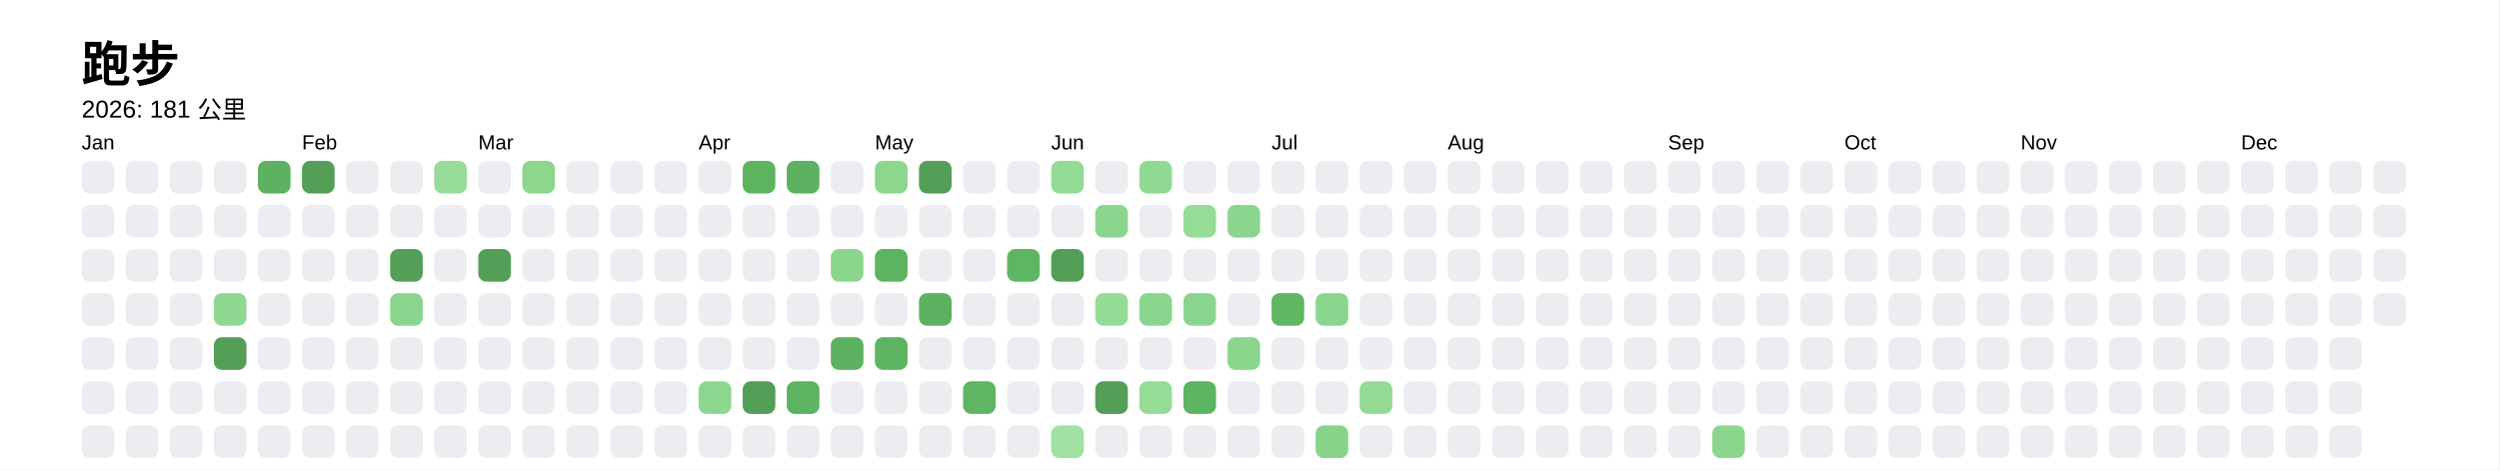
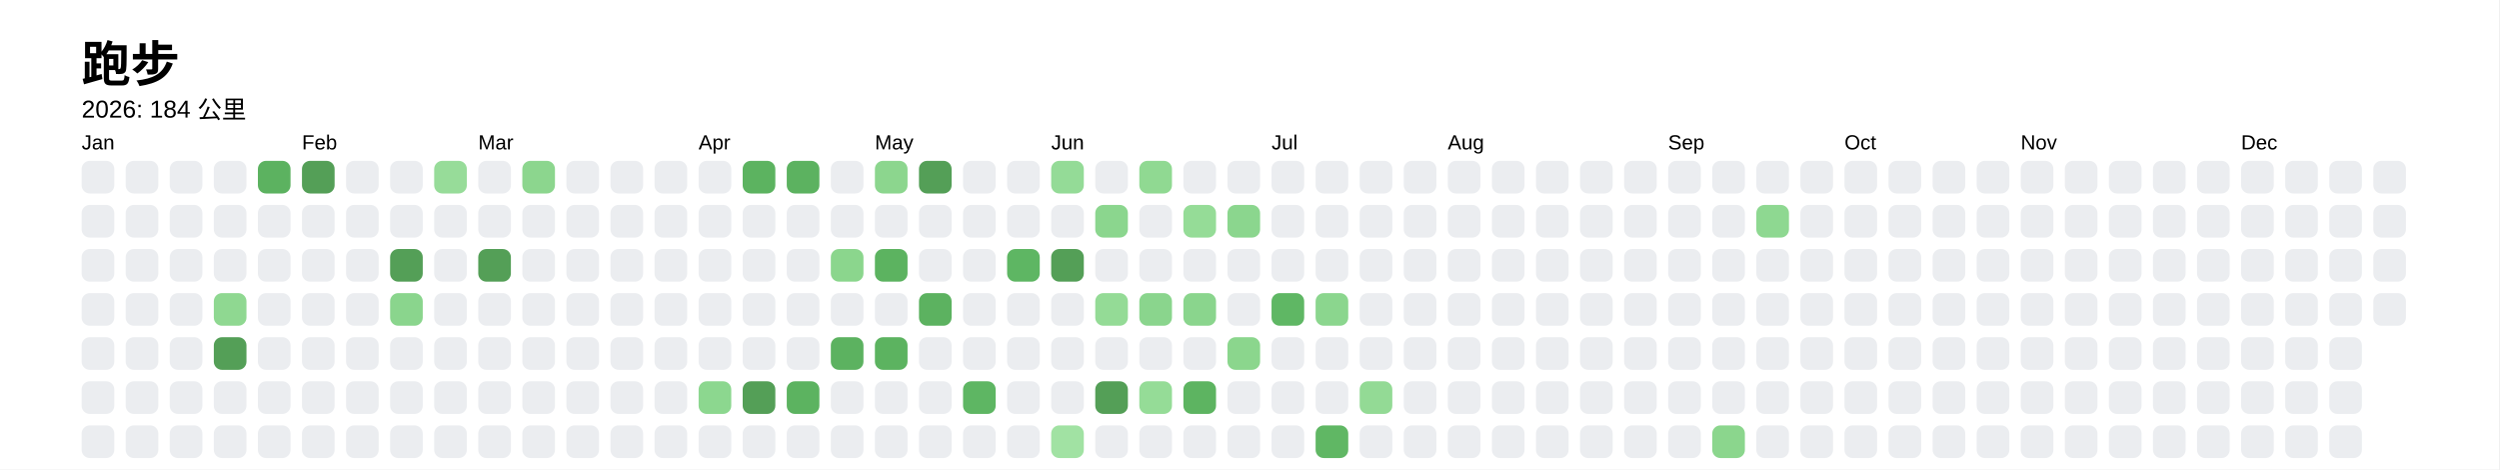
<svg xmlns="http://www.w3.org/2000/svg" baseProfile="full" height="57.5mm" version="1.1" viewBox="0,0,306.2,57.5" width="306.2mm">
  <defs />
  <rect fill="#FFFFFF" height="57.5" width="306.2" x="0" y="0" />
  <text fill="#000000" style="font-size:6px; font-family:Arial; font-weight:bold;" x="10" y="10">跑步</text>
-   <text fill="#000000" style="font-size:3px; font-family:Arial;" x="10" y="14.4">2026: 181 公里</text>
+   <text fill="#000000" style="font-size:3px; font-family:Arial;" x="10" y="14.4">2026: 184 公里</text>
  <text fill="#000000" style="font-size:2.5px; font-family:Arial" x="10" y="18.3">Jan</text>
  <rect fill="#EBEDF0" height="4" rx="1" ry="1" width="4" x="10" y="19.7" />
  <rect fill="#EBEDF0" height="4" rx="1" ry="1" width="4" x="10" y="25.1" />
  <rect fill="#EBEDF0" height="4" rx="1" ry="1" width="4" x="10" y="30.5" />
  <rect fill="#EBEDF0" height="4" rx="1" ry="1" width="4" x="10" y="35.9" />
  <rect fill="#EBEDF0" height="4" rx="1" ry="1" width="4" x="10" y="41.3" />
  <rect fill="#EBEDF0" height="4" rx="1" ry="1" width="4" x="10" y="46.7" />
  <rect fill="#EBEDF0" height="4" rx="1" ry="1" width="4" x="10" y="52.1" />
  <rect fill="#EBEDF0" height="4" rx="1" ry="1" width="4" x="15.4" y="19.7" />
  <rect fill="#EBEDF0" height="4" rx="1" ry="1" width="4" x="15.4" y="25.1" />
  <rect fill="#EBEDF0" height="4" rx="1" ry="1" width="4" x="15.4" y="30.5" />
  <rect fill="#EBEDF0" height="4" rx="1" ry="1" width="4" x="15.4" y="35.9" />
  <rect fill="#EBEDF0" height="4" rx="1" ry="1" width="4" x="15.4" y="41.3" />
  <rect fill="#EBEDF0" height="4" rx="1" ry="1" width="4" x="15.4" y="46.7" />
  <rect fill="#EBEDF0" height="4" rx="1" ry="1" width="4" x="15.4" y="52.1" />
  <rect fill="#EBEDF0" height="4" rx="1" ry="1" width="4" x="20.8" y="19.7" />
  <rect fill="#EBEDF0" height="4" rx="1" ry="1" width="4" x="20.8" y="25.1" />
  <rect fill="#EBEDF0" height="4" rx="1" ry="1" width="4" x="20.8" y="30.5" />
  <rect fill="#EBEDF0" height="4" rx="1" ry="1" width="4" x="20.8" y="35.9" />
  <rect fill="#EBEDF0" height="4" rx="1" ry="1" width="4" x="20.8" y="41.3" />
  <rect fill="#EBEDF0" height="4" rx="1" ry="1" width="4" x="20.8" y="46.7" />
  <rect fill="#EBEDF0" height="4" rx="1" ry="1" width="4" x="20.8" y="52.1" />
  <rect fill="#EBEDF0" height="4" rx="1" ry="1" width="4" x="26.2" y="19.7" />
  <rect fill="#EBEDF0" height="4" rx="1" ry="1" width="4" x="26.2" y="25.1" />
  <rect fill="#EBEDF0" height="4" rx="1" ry="1" width="4" x="26.2" y="30.5" />
  <rect fill="#8fd891" height="4" rx="1" ry="1" width="4" x="26.2" y="35.9" />
  <rect fill="#549F57" height="4" rx="1" ry="1" width="4" x="26.2" y="41.3" />
  <rect fill="#EBEDF0" height="4" rx="1" ry="1" width="4" x="26.2" y="46.7" />
  <rect fill="#EBEDF0" height="4" rx="1" ry="1" width="4" x="26.2" y="52.1" />
  <rect fill="#5cb260" height="4" rx="1" ry="1" width="4" x="31.6" y="19.7" />
  <rect fill="#EBEDF0" height="4" rx="1" ry="1" width="4" x="31.6" y="25.1" />
  <rect fill="#EBEDF0" height="4" rx="1" ry="1" width="4" x="31.6" y="30.5" />
  <rect fill="#EBEDF0" height="4" rx="1" ry="1" width="4" x="31.6" y="35.9" />
  <rect fill="#EBEDF0" height="4" rx="1" ry="1" width="4" x="31.6" y="41.3" />
  <rect fill="#EBEDF0" height="4" rx="1" ry="1" width="4" x="31.6" y="46.7" />
  <rect fill="#EBEDF0" height="4" rx="1" ry="1" width="4" x="31.6" y="52.1" />
  <text fill="#000000" style="font-size:2.5px; font-family:Arial" x="37.0" y="18.3">Feb</text>
  <rect fill="#549F57" height="4" rx="1" ry="1" width="4" x="37.0" y="19.7" />
  <rect fill="#EBEDF0" height="4" rx="1" ry="1" width="4" x="37.0" y="25.1" />
  <rect fill="#EBEDF0" height="4" rx="1" ry="1" width="4" x="37.0" y="30.5" />
  <rect fill="#EBEDF0" height="4" rx="1" ry="1" width="4" x="37.0" y="35.9" />
  <rect fill="#EBEDF0" height="4" rx="1" ry="1" width="4" x="37.0" y="41.3" />
  <rect fill="#EBEDF0" height="4" rx="1" ry="1" width="4" x="37.0" y="46.7" />
  <rect fill="#EBEDF0" height="4" rx="1" ry="1" width="4" x="37.0" y="52.1" />
  <rect fill="#EBEDF0" height="4" rx="1" ry="1" width="4" x="42.4" y="19.7" />
  <rect fill="#EBEDF0" height="4" rx="1" ry="1" width="4" x="42.4" y="25.1" />
  <rect fill="#EBEDF0" height="4" rx="1" ry="1" width="4" x="42.4" y="30.5" />
  <rect fill="#EBEDF0" height="4" rx="1" ry="1" width="4" x="42.4" y="35.9" />
  <rect fill="#EBEDF0" height="4" rx="1" ry="1" width="4" x="42.4" y="41.3" />
  <rect fill="#EBEDF0" height="4" rx="1" ry="1" width="4" x="42.4" y="46.7" />
  <rect fill="#EBEDF0" height="4" rx="1" ry="1" width="4" x="42.4" y="52.1" />
  <rect fill="#EBEDF0" height="4" rx="1" ry="1" width="4" x="47.8" y="19.7" />
  <rect fill="#EBEDF0" height="4" rx="1" ry="1" width="4" x="47.8" y="25.1" />
  <rect fill="#549F57" height="4" rx="1" ry="1" width="4" x="47.8" y="30.5" />
  <rect fill="#8ad58d" height="4" rx="1" ry="1" width="4" x="47.8" y="35.9" />
  <rect fill="#EBEDF0" height="4" rx="1" ry="1" width="4" x="47.8" y="41.3" />
  <rect fill="#EBEDF0" height="4" rx="1" ry="1" width="4" x="47.8" y="46.7" />
  <rect fill="#EBEDF0" height="4" rx="1" ry="1" width="4" x="47.8" y="52.1" />
  <rect fill="#97dc99" height="4" rx="1" ry="1" width="4" x="53.2" y="19.7" />
  <rect fill="#EBEDF0" height="4" rx="1" ry="1" width="4" x="53.2" y="25.1" />
  <rect fill="#EBEDF0" height="4" rx="1" ry="1" width="4" x="53.2" y="30.5" />
  <rect fill="#EBEDF0" height="4" rx="1" ry="1" width="4" x="53.2" y="35.9" />
  <rect fill="#EBEDF0" height="4" rx="1" ry="1" width="4" x="53.2" y="41.3" />
  <rect fill="#EBEDF0" height="4" rx="1" ry="1" width="4" x="53.2" y="46.7" />
  <rect fill="#EBEDF0" height="4" rx="1" ry="1" width="4" x="53.2" y="52.1" />
  <text fill="#000000" style="font-size:2.5px; font-family:Arial" x="58.6" y="18.3">Mar</text>
  <rect fill="#EBEDF0" height="4" rx="1" ry="1" width="4" x="58.6" y="19.7" />
  <rect fill="#EBEDF0" height="4" rx="1" ry="1" width="4" x="58.6" y="25.1" />
  <rect fill="#549F57" height="4" rx="1" ry="1" width="4" x="58.6" y="30.5" />
  <rect fill="#EBEDF0" height="4" rx="1" ry="1" width="4" x="58.6" y="35.9" />
  <rect fill="#EBEDF0" height="4" rx="1" ry="1" width="4" x="58.6" y="41.3" />
  <rect fill="#EBEDF0" height="4" rx="1" ry="1" width="4" x="58.6" y="46.7" />
  <rect fill="#EBEDF0" height="4" rx="1" ry="1" width="4" x="58.6" y="52.1" />
  <rect fill="#8cd68e" height="4" rx="1" ry="1" width="4" x="64" y="19.7" />
  <rect fill="#EBEDF0" height="4" rx="1" ry="1" width="4" x="64" y="25.1" />
  <rect fill="#EBEDF0" height="4" rx="1" ry="1" width="4" x="64" y="30.5" />
  <rect fill="#EBEDF0" height="4" rx="1" ry="1" width="4" x="64" y="35.9" />
  <rect fill="#EBEDF0" height="4" rx="1" ry="1" width="4" x="64" y="41.3" />
  <rect fill="#EBEDF0" height="4" rx="1" ry="1" width="4" x="64" y="46.7" />
  <rect fill="#EBEDF0" height="4" rx="1" ry="1" width="4" x="64" y="52.1" />
  <rect fill="#EBEDF0" height="4" rx="1" ry="1" width="4" x="69.4" y="19.7" />
  <rect fill="#EBEDF0" height="4" rx="1" ry="1" width="4" x="69.4" y="25.1" />
  <rect fill="#EBEDF0" height="4" rx="1" ry="1" width="4" x="69.4" y="30.5" />
  <rect fill="#EBEDF0" height="4" rx="1" ry="1" width="4" x="69.4" y="35.9" />
  <rect fill="#EBEDF0" height="4" rx="1" ry="1" width="4" x="69.4" y="41.3" />
  <rect fill="#EBEDF0" height="4" rx="1" ry="1" width="4" x="69.4" y="46.7" />
  <rect fill="#EBEDF0" height="4" rx="1" ry="1" width="4" x="69.4" y="52.1" />
  <rect fill="#EBEDF0" height="4" rx="1" ry="1" width="4" x="74.8" y="19.7" />
  <rect fill="#EBEDF0" height="4" rx="1" ry="1" width="4" x="74.8" y="25.1" />
  <rect fill="#EBEDF0" height="4" rx="1" ry="1" width="4" x="74.8" y="30.5" />
  <rect fill="#EBEDF0" height="4" rx="1" ry="1" width="4" x="74.8" y="35.9" />
  <rect fill="#EBEDF0" height="4" rx="1" ry="1" width="4" x="74.8" y="41.3" />
  <rect fill="#EBEDF0" height="4" rx="1" ry="1" width="4" x="74.8" y="46.7" />
  <rect fill="#EBEDF0" height="4" rx="1" ry="1" width="4" x="74.8" y="52.1" />
  <rect fill="#EBEDF0" height="4" rx="1" ry="1" width="4" x="80.2" y="19.7" />
  <rect fill="#EBEDF0" height="4" rx="1" ry="1" width="4" x="80.2" y="25.1" />
  <rect fill="#EBEDF0" height="4" rx="1" ry="1" width="4" x="80.2" y="30.5" />
  <rect fill="#EBEDF0" height="4" rx="1" ry="1" width="4" x="80.2" y="35.9" />
  <rect fill="#EBEDF0" height="4" rx="1" ry="1" width="4" x="80.2" y="41.3" />
  <rect fill="#EBEDF0" height="4" rx="1" ry="1" width="4" x="80.2" y="46.7" />
  <rect fill="#EBEDF0" height="4" rx="1" ry="1" width="4" x="80.2" y="52.1" />
  <text fill="#000000" style="font-size:2.5px; font-family:Arial" x="85.6" y="18.3">Apr</text>
  <rect fill="#EBEDF0" height="4" rx="1" ry="1" width="4" x="85.6" y="19.7" />
  <rect fill="#EBEDF0" height="4" rx="1" ry="1" width="4" x="85.6" y="25.1" />
  <rect fill="#EBEDF0" height="4" rx="1" ry="1" width="4" x="85.6" y="30.5" />
  <rect fill="#EBEDF0" height="4" rx="1" ry="1" width="4" x="85.6" y="35.9" />
  <rect fill="#EBEDF0" height="4" rx="1" ry="1" width="4" x="85.6" y="41.3" />
  <rect fill="#8cd78f" height="4" rx="1" ry="1" width="4" x="85.6" y="46.7" />
  <rect fill="#EBEDF0" height="4" rx="1" ry="1" width="4" x="85.6" y="52.1" />
  <rect fill="#5cb360" height="4" rx="1" ry="1" width="4" x="91" y="19.7" />
  <rect fill="#EBEDF0" height="4" rx="1" ry="1" width="4" x="91" y="25.1" />
  <rect fill="#EBEDF0" height="4" rx="1" ry="1" width="4" x="91" y="30.5" />
  <rect fill="#EBEDF0" height="4" rx="1" ry="1" width="4" x="91" y="35.9" />
  <rect fill="#EBEDF0" height="4" rx="1" ry="1" width="4" x="91" y="41.3" />
  <rect fill="#549F57" height="4" rx="1" ry="1" width="4" x="91" y="46.7" />
  <rect fill="#EBEDF0" height="4" rx="1" ry="1" width="4" x="91" y="52.1" />
  <rect fill="#5cb260" height="4" rx="1" ry="1" width="4" x="96.4" y="19.7" />
  <rect fill="#EBEDF0" height="4" rx="1" ry="1" width="4" x="96.4" y="25.1" />
  <rect fill="#EBEDF0" height="4" rx="1" ry="1" width="4" x="96.4" y="30.5" />
  <rect fill="#EBEDF0" height="4" rx="1" ry="1" width="4" x="96.4" y="35.9" />
  <rect fill="#EBEDF0" height="4" rx="1" ry="1" width="4" x="96.4" y="41.3" />
  <rect fill="#5cb360" height="4" rx="1" ry="1" width="4" x="96.4" y="46.7" />
  <rect fill="#EBEDF0" height="4" rx="1" ry="1" width="4" x="96.4" y="52.1" />
  <rect fill="#EBEDF0" height="4" rx="1" ry="1" width="4" x="101.8" y="19.7" />
  <rect fill="#EBEDF0" height="4" rx="1" ry="1" width="4" x="101.8" y="25.1" />
  <rect fill="#8bd68d" height="4" rx="1" ry="1" width="4" x="101.8" y="30.5" />
  <rect fill="#EBEDF0" height="4" rx="1" ry="1" width="4" x="101.8" y="35.9" />
  <rect fill="#5cb260" height="4" rx="1" ry="1" width="4" x="101.8" y="41.3" />
  <rect fill="#EBEDF0" height="4" rx="1" ry="1" width="4" x="101.8" y="46.7" />
  <rect fill="#EBEDF0" height="4" rx="1" ry="1" width="4" x="101.8" y="52.1" />
  <text fill="#000000" style="font-size:2.5px; font-family:Arial" x="107.2" y="18.3">May</text>
  <rect fill="#8cd68e" height="4" rx="1" ry="1" width="4" x="107.2" y="19.7" />
  <rect fill="#EBEDF0" height="4" rx="1" ry="1" width="4" x="107.2" y="25.1" />
  <rect fill="#5cb360" height="4" rx="1" ry="1" width="4" x="107.2" y="30.5" />
  <rect fill="#EBEDF0" height="4" rx="1" ry="1" width="4" x="107.2" y="35.9" />
  <rect fill="#5cb360" height="4" rx="1" ry="1" width="4" x="107.2" y="41.3" />
  <rect fill="#EBEDF0" height="4" rx="1" ry="1" width="4" x="107.2" y="46.7" />
  <rect fill="#EBEDF0" height="4" rx="1" ry="1" width="4" x="107.2" y="52.1" />
  <rect fill="#549F57" height="4" rx="1" ry="1" width="4" x="112.6" y="19.7" />
  <rect fill="#EBEDF0" height="4" rx="1" ry="1" width="4" x="112.6" y="25.1" />
  <rect fill="#EBEDF0" height="4" rx="1" ry="1" width="4" x="112.6" y="30.5" />
  <rect fill="#5cb260" height="4" rx="1" ry="1" width="4" x="112.6" y="35.9" />
  <rect fill="#EBEDF0" height="4" rx="1" ry="1" width="4" x="112.6" y="41.3" />
  <rect fill="#EBEDF0" height="4" rx="1" ry="1" width="4" x="112.6" y="46.7" />
  <rect fill="#EBEDF0" height="4" rx="1" ry="1" width="4" x="112.6" y="52.1" />
  <rect fill="#EBEDF0" height="4" rx="1" ry="1" width="4" x="118" y="19.7" />
  <rect fill="#EBEDF0" height="4" rx="1" ry="1" width="4" x="118" y="25.1" />
  <rect fill="#EBEDF0" height="4" rx="1" ry="1" width="4" x="118" y="30.5" />
  <rect fill="#EBEDF0" height="4" rx="1" ry="1" width="4" x="118" y="35.9" />
  <rect fill="#EBEDF0" height="4" rx="1" ry="1" width="4" x="118" y="41.3" />
  <rect fill="#5eb663" height="4" rx="1" ry="1" width="4" x="118" y="46.7" />
  <rect fill="#EBEDF0" height="4" rx="1" ry="1" width="4" x="118" y="52.1" />
  <rect fill="#EBEDF0" height="4" rx="1" ry="1" width="4" x="123.4" y="19.7" />
  <rect fill="#EBEDF0" height="4" rx="1" ry="1" width="4" x="123.4" y="25.1" />
  <rect fill="#5eb663" height="4" rx="1" ry="1" width="4" x="123.4" y="30.5" />
  <rect fill="#EBEDF0" height="4" rx="1" ry="1" width="4" x="123.4" y="35.9" />
  <rect fill="#EBEDF0" height="4" rx="1" ry="1" width="4" x="123.4" y="41.3" />
  <rect fill="#EBEDF0" height="4" rx="1" ry="1" width="4" x="123.4" y="46.7" />
  <rect fill="#EBEDF0" height="4" rx="1" ry="1" width="4" x="123.4" y="52.1" />
  <text fill="#000000" style="font-size:2.5px; font-family:Arial" x="128.8" y="18.3">Jun</text>
  <rect fill="#94db97" height="4" rx="1" ry="1" width="4" x="128.8" y="19.7" />
  <rect fill="#EBEDF0" height="4" rx="1" ry="1" width="4" x="128.8" y="25.1" />
  <rect fill="#549F57" height="4" rx="1" ry="1" width="4" x="128.8" y="30.5" />
  <rect fill="#EBEDF0" height="4" rx="1" ry="1" width="4" x="128.8" y="35.9" />
  <rect fill="#EBEDF0" height="4" rx="1" ry="1" width="4" x="128.8" y="41.3" />
  <rect fill="#EBEDF0" height="4" rx="1" ry="1" width="4" x="128.8" y="46.7" />
  <rect fill="#a1e2a3" height="4" rx="1" ry="1" width="4" x="128.8" y="52.1" />
  <rect fill="#EBEDF0" height="4" rx="1" ry="1" width="4" x="134.2" y="19.7" />
  <rect fill="#8bd68e" height="4" rx="1" ry="1" width="4" x="134.2" y="25.1" />
  <rect fill="#EBEDF0" height="4" rx="1" ry="1" width="4" x="134.2" y="30.5" />
  <rect fill="#94db96" height="4" rx="1" ry="1" width="4" x="134.2" y="35.9" />
  <rect fill="#EBEDF0" height="4" rx="1" ry="1" width="4" x="134.2" y="41.3" />
  <rect fill="#549F57" height="4" rx="1" ry="1" width="4" x="134.2" y="46.7" />
  <rect fill="#EBEDF0" height="4" rx="1" ry="1" width="4" x="134.2" y="52.1" />
  <rect fill="#90d992" height="4" rx="1" ry="1" width="4" x="139.6" y="19.7" />
  <rect fill="#EBEDF0" height="4" rx="1" ry="1" width="4" x="139.6" y="25.1" />
  <rect fill="#EBEDF0" height="4" rx="1" ry="1" width="4" x="139.6" y="30.5" />
  <rect fill="#8ad58d" height="4" rx="1" ry="1" width="4" x="139.6" y="35.9" />
  <rect fill="#EBEDF0" height="4" rx="1" ry="1" width="4" x="139.6" y="41.3" />
  <rect fill="#95dc97" height="4" rx="1" ry="1" width="4" x="139.6" y="46.7" />
  <rect fill="#EBEDF0" height="4" rx="1" ry="1" width="4" x="139.6" y="52.1" />
  <rect fill="#EBEDF0" height="4" rx="1" ry="1" width="4" x="145" y="19.7" />
  <rect fill="#95dc97" height="4" rx="1" ry="1" width="4" x="145" y="25.1" />
  <rect fill="#EBEDF0" height="4" rx="1" ry="1" width="4" x="145" y="30.5" />
  <rect fill="#8ad58d" height="4" rx="1" ry="1" width="4" x="145" y="35.9" />
  <rect fill="#EBEDF0" height="4" rx="1" ry="1" width="4" x="145" y="41.3" />
  <rect fill="#5db461" height="4" rx="1" ry="1" width="4" x="145" y="46.7" />
  <rect fill="#EBEDF0" height="4" rx="1" ry="1" width="4" x="145" y="52.1" />
  <rect fill="#EBEDF0" height="4" rx="1" ry="1" width="4" x="150.4" y="19.7" />
  <rect fill="#8bd68e" height="4" rx="1" ry="1" width="4" x="150.4" y="25.1" />
  <rect fill="#EBEDF0" height="4" rx="1" ry="1" width="4" x="150.4" y="30.5" />
  <rect fill="#EBEDF0" height="4" rx="1" ry="1" width="4" x="150.4" y="35.9" />
  <rect fill="#8bd68d" height="4" rx="1" ry="1" width="4" x="150.4" y="41.3" />
  <rect fill="#EBEDF0" height="4" rx="1" ry="1" width="4" x="150.4" y="46.7" />
  <rect fill="#EBEDF0" height="4" rx="1" ry="1" width="4" x="150.4" y="52.1" />
  <text fill="#000000" style="font-size:2.5px; font-family:Arial" x="155.8" y="18.3">Jul</text>
  <rect fill="#EBEDF0" height="4" rx="1" ry="1" width="4" x="155.8" y="19.7" />
  <rect fill="#EBEDF0" height="4" rx="1" ry="1" width="4" x="155.8" y="25.1" />
  <rect fill="#EBEDF0" height="4" rx="1" ry="1" width="4" x="155.8" y="30.5" />
  <rect fill="#5fb764" height="4" rx="1" ry="1" width="4" x="155.8" y="35.9" />
  <rect fill="#EBEDF0" height="4" rx="1" ry="1" width="4" x="155.8" y="41.3" />
  <rect fill="#EBEDF0" height="4" rx="1" ry="1" width="4" x="155.8" y="46.7" />
  <rect fill="#EBEDF0" height="4" rx="1" ry="1" width="4" x="155.8" y="52.1" />
  <rect fill="#EBEDF0" height="4" rx="1" ry="1" width="4" x="161.2" y="19.7" />
  <rect fill="#EBEDF0" height="4" rx="1" ry="1" width="4" x="161.2" y="25.1" />
  <rect fill="#EBEDF0" height="4" rx="1" ry="1" width="4" x="161.2" y="30.5" />
  <rect fill="#8bd68e" height="4" rx="1" ry="1" width="4" x="161.2" y="35.9" />
  <rect fill="#EBEDF0" height="4" rx="1" ry="1" width="4" x="161.2" y="41.3" />
  <rect fill="#EBEDF0" height="4" rx="1" ry="1" width="4" x="161.2" y="46.7" />
-   <rect fill="#88d48a" height="4" rx="1" ry="1" width="4" x="161.2" y="52.1" />
+   <rect fill="#60b764" height="4" rx="1" ry="1" width="4" x="161.2" y="52.1" />
  <rect fill="#EBEDF0" height="4" rx="1" ry="1" width="4" x="166.6" y="19.7" />
  <rect fill="#EBEDF0" height="4" rx="1" ry="1" width="4" x="166.6" y="25.1" />
  <rect fill="#EBEDF0" height="4" rx="1" ry="1" width="4" x="166.6" y="30.5" />
  <rect fill="#EBEDF0" height="4" rx="1" ry="1" width="4" x="166.6" y="35.9" />
  <rect fill="#EBEDF0" height="4" rx="1" ry="1" width="4" x="166.6" y="41.3" />
  <rect fill="#93da95" height="4" rx="1" ry="1" width="4" x="166.6" y="46.7" />
  <rect fill="#EBEDF0" height="4" rx="1" ry="1" width="4" x="166.6" y="52.1" />
  <rect fill="#EBEDF0" height="4" rx="1" ry="1" width="4" x="172" y="19.7" />
  <rect fill="#EBEDF0" height="4" rx="1" ry="1" width="4" x="172" y="25.1" />
  <rect fill="#EBEDF0" height="4" rx="1" ry="1" width="4" x="172" y="30.5" />
  <rect fill="#EBEDF0" height="4" rx="1" ry="1" width="4" x="172" y="35.9" />
  <rect fill="#EBEDF0" height="4" rx="1" ry="1" width="4" x="172" y="41.3" />
  <rect fill="#EBEDF0" height="4" rx="1" ry="1" width="4" x="172" y="46.7" />
  <rect fill="#EBEDF0" height="4" rx="1" ry="1" width="4" x="172" y="52.1" />
  <text fill="#000000" style="font-size:2.5px; font-family:Arial" x="177.4" y="18.3">Aug</text>
  <rect fill="#EBEDF0" height="4" rx="1" ry="1" width="4" x="177.4" y="19.7" />
  <rect fill="#EBEDF0" height="4" rx="1" ry="1" width="4" x="177.4" y="25.1" />
  <rect fill="#EBEDF0" height="4" rx="1" ry="1" width="4" x="177.4" y="30.5" />
  <rect fill="#EBEDF0" height="4" rx="1" ry="1" width="4" x="177.4" y="35.9" />
  <rect fill="#EBEDF0" height="4" rx="1" ry="1" width="4" x="177.4" y="41.3" />
  <rect fill="#EBEDF0" height="4" rx="1" ry="1" width="4" x="177.4" y="46.7" />
  <rect fill="#EBEDF0" height="4" rx="1" ry="1" width="4" x="177.4" y="52.1" />
  <rect fill="#EBEDF0" height="4" rx="1" ry="1" width="4" x="182.8" y="19.7" />
  <rect fill="#EBEDF0" height="4" rx="1" ry="1" width="4" x="182.8" y="25.1" />
  <rect fill="#EBEDF0" height="4" rx="1" ry="1" width="4" x="182.8" y="30.5" />
  <rect fill="#EBEDF0" height="4" rx="1" ry="1" width="4" x="182.8" y="35.9" />
  <rect fill="#EBEDF0" height="4" rx="1" ry="1" width="4" x="182.8" y="41.3" />
  <rect fill="#EBEDF0" height="4" rx="1" ry="1" width="4" x="182.8" y="46.7" />
  <rect fill="#EBEDF0" height="4" rx="1" ry="1" width="4" x="182.8" y="52.1" />
  <rect fill="#EBEDF0" height="4" rx="1" ry="1" width="4" x="188.2" y="19.7" />
  <rect fill="#EBEDF0" height="4" rx="1" ry="1" width="4" x="188.2" y="25.1" />
  <rect fill="#EBEDF0" height="4" rx="1" ry="1" width="4" x="188.2" y="30.5" />
  <rect fill="#EBEDF0" height="4" rx="1" ry="1" width="4" x="188.2" y="35.9" />
  <rect fill="#EBEDF0" height="4" rx="1" ry="1" width="4" x="188.2" y="41.3" />
  <rect fill="#EBEDF0" height="4" rx="1" ry="1" width="4" x="188.2" y="46.7" />
  <rect fill="#EBEDF0" height="4" rx="1" ry="1" width="4" x="188.2" y="52.1" />
  <rect fill="#EBEDF0" height="4" rx="1" ry="1" width="4" x="193.6" y="19.7" />
  <rect fill="#EBEDF0" height="4" rx="1" ry="1" width="4" x="193.6" y="25.1" />
  <rect fill="#EBEDF0" height="4" rx="1" ry="1" width="4" x="193.6" y="30.5" />
  <rect fill="#EBEDF0" height="4" rx="1" ry="1" width="4" x="193.6" y="35.9" />
  <rect fill="#EBEDF0" height="4" rx="1" ry="1" width="4" x="193.6" y="41.3" />
  <rect fill="#EBEDF0" height="4" rx="1" ry="1" width="4" x="193.6" y="46.7" />
  <rect fill="#EBEDF0" height="4" rx="1" ry="1" width="4" x="193.6" y="52.1" />
  <rect fill="#EBEDF0" height="4" rx="1" ry="1" width="4" x="199" y="19.7" />
  <rect fill="#EBEDF0" height="4" rx="1" ry="1" width="4" x="199" y="25.1" />
  <rect fill="#EBEDF0" height="4" rx="1" ry="1" width="4" x="199" y="30.5" />
  <rect fill="#EBEDF0" height="4" rx="1" ry="1" width="4" x="199" y="35.9" />
  <rect fill="#EBEDF0" height="4" rx="1" ry="1" width="4" x="199" y="41.3" />
  <rect fill="#EBEDF0" height="4" rx="1" ry="1" width="4" x="199" y="46.7" />
  <rect fill="#EBEDF0" height="4" rx="1" ry="1" width="4" x="199" y="52.1" />
  <text fill="#000000" style="font-size:2.5px; font-family:Arial" x="204.4" y="18.3">Sep</text>
  <rect fill="#EBEDF0" height="4" rx="1" ry="1" width="4" x="204.4" y="19.7" />
  <rect fill="#EBEDF0" height="4" rx="1" ry="1" width="4" x="204.4" y="25.1" />
  <rect fill="#EBEDF0" height="4" rx="1" ry="1" width="4" x="204.4" y="30.5" />
  <rect fill="#EBEDF0" height="4" rx="1" ry="1" width="4" x="204.4" y="35.9" />
  <rect fill="#EBEDF0" height="4" rx="1" ry="1" width="4" x="204.4" y="41.3" />
  <rect fill="#EBEDF0" height="4" rx="1" ry="1" width="4" x="204.4" y="46.7" />
  <rect fill="#EBEDF0" height="4" rx="1" ry="1" width="4" x="204.4" y="52.1" />
  <rect fill="#EBEDF0" height="4" rx="1" ry="1" width="4" x="209.8" y="19.7" />
  <rect fill="#EBEDF0" height="4" rx="1" ry="1" width="4" x="209.8" y="25.1" />
  <rect fill="#EBEDF0" height="4" rx="1" ry="1" width="4" x="209.8" y="30.5" />
  <rect fill="#EBEDF0" height="4" rx="1" ry="1" width="4" x="209.8" y="35.9" />
  <rect fill="#EBEDF0" height="4" rx="1" ry="1" width="4" x="209.8" y="41.3" />
  <rect fill="#EBEDF0" height="4" rx="1" ry="1" width="4" x="209.8" y="46.7" />
  <rect fill="#8bd68d" height="4" rx="1" ry="1" width="4" x="209.8" y="52.1" />
  <rect fill="#EBEDF0" height="4" rx="1" ry="1" width="4" x="215.2" y="19.7" />
-   <rect fill="#EBEDF0" height="4" rx="1" ry="1" width="4" x="215.2" y="25.1" />
+   <rect fill="#8ed891" height="4" rx="1" ry="1" width="4" x="215.2" y="25.1" />
  <rect fill="#EBEDF0" height="4" rx="1" ry="1" width="4" x="215.2" y="30.5" />
  <rect fill="#EBEDF0" height="4" rx="1" ry="1" width="4" x="215.2" y="35.9" />
  <rect fill="#EBEDF0" height="4" rx="1" ry="1" width="4" x="215.2" y="41.3" />
  <rect fill="#EBEDF0" height="4" rx="1" ry="1" width="4" x="215.2" y="46.7" />
  <rect fill="#EBEDF0" height="4" rx="1" ry="1" width="4" x="215.2" y="52.1" />
  <rect fill="#EBEDF0" height="4" rx="1" ry="1" width="4" x="220.6" y="19.7" />
  <rect fill="#EBEDF0" height="4" rx="1" ry="1" width="4" x="220.6" y="25.1" />
  <rect fill="#EBEDF0" height="4" rx="1" ry="1" width="4" x="220.6" y="30.5" />
  <rect fill="#EBEDF0" height="4" rx="1" ry="1" width="4" x="220.6" y="35.9" />
  <rect fill="#EBEDF0" height="4" rx="1" ry="1" width="4" x="220.6" y="41.3" />
  <rect fill="#EBEDF0" height="4" rx="1" ry="1" width="4" x="220.6" y="46.7" />
  <rect fill="#EBEDF0" height="4" rx="1" ry="1" width="4" x="220.6" y="52.1" />
  <text fill="#000000" style="font-size:2.5px; font-family:Arial" x="226" y="18.3">Oct</text>
  <rect fill="#EBEDF0" height="4" rx="1" ry="1" width="4" x="226" y="19.7" />
  <rect fill="#EBEDF0" height="4" rx="1" ry="1" width="4" x="226" y="25.1" />
  <rect fill="#EBEDF0" height="4" rx="1" ry="1" width="4" x="226" y="30.5" />
  <rect fill="#EBEDF0" height="4" rx="1" ry="1" width="4" x="226" y="35.9" />
  <rect fill="#EBEDF0" height="4" rx="1" ry="1" width="4" x="226" y="41.3" />
  <rect fill="#EBEDF0" height="4" rx="1" ry="1" width="4" x="226" y="46.7" />
  <rect fill="#EBEDF0" height="4" rx="1" ry="1" width="4" x="226" y="52.1" />
  <rect fill="#EBEDF0" height="4" rx="1" ry="1" width="4" x="231.4" y="19.7" />
  <rect fill="#EBEDF0" height="4" rx="1" ry="1" width="4" x="231.4" y="25.1" />
  <rect fill="#EBEDF0" height="4" rx="1" ry="1" width="4" x="231.4" y="30.5" />
  <rect fill="#EBEDF0" height="4" rx="1" ry="1" width="4" x="231.4" y="35.9" />
  <rect fill="#EBEDF0" height="4" rx="1" ry="1" width="4" x="231.4" y="41.3" />
  <rect fill="#EBEDF0" height="4" rx="1" ry="1" width="4" x="231.4" y="46.7" />
  <rect fill="#EBEDF0" height="4" rx="1" ry="1" width="4" x="231.4" y="52.1" />
  <rect fill="#EBEDF0" height="4" rx="1" ry="1" width="4" x="236.8" y="19.7" />
  <rect fill="#EBEDF0" height="4" rx="1" ry="1" width="4" x="236.8" y="25.1" />
  <rect fill="#EBEDF0" height="4" rx="1" ry="1" width="4" x="236.8" y="30.5" />
  <rect fill="#EBEDF0" height="4" rx="1" ry="1" width="4" x="236.8" y="35.9" />
  <rect fill="#EBEDF0" height="4" rx="1" ry="1" width="4" x="236.8" y="41.3" />
  <rect fill="#EBEDF0" height="4" rx="1" ry="1" width="4" x="236.8" y="46.7" />
  <rect fill="#EBEDF0" height="4" rx="1" ry="1" width="4" x="236.8" y="52.1" />
  <rect fill="#EBEDF0" height="4" rx="1" ry="1" width="4" x="242.2" y="19.7" />
  <rect fill="#EBEDF0" height="4" rx="1" ry="1" width="4" x="242.2" y="25.1" />
  <rect fill="#EBEDF0" height="4" rx="1" ry="1" width="4" x="242.2" y="30.5" />
  <rect fill="#EBEDF0" height="4" rx="1" ry="1" width="4" x="242.2" y="35.9" />
  <rect fill="#EBEDF0" height="4" rx="1" ry="1" width="4" x="242.2" y="41.3" />
  <rect fill="#EBEDF0" height="4" rx="1" ry="1" width="4" x="242.2" y="46.7" />
  <rect fill="#EBEDF0" height="4" rx="1" ry="1" width="4" x="242.2" y="52.1" />
  <text fill="#000000" style="font-size:2.5px; font-family:Arial" x="247.6" y="18.3">Nov</text>
  <rect fill="#EBEDF0" height="4" rx="1" ry="1" width="4" x="247.6" y="19.7" />
  <rect fill="#EBEDF0" height="4" rx="1" ry="1" width="4" x="247.6" y="25.1" />
  <rect fill="#EBEDF0" height="4" rx="1" ry="1" width="4" x="247.6" y="30.5" />
  <rect fill="#EBEDF0" height="4" rx="1" ry="1" width="4" x="247.6" y="35.9" />
  <rect fill="#EBEDF0" height="4" rx="1" ry="1" width="4" x="247.6" y="41.3" />
  <rect fill="#EBEDF0" height="4" rx="1" ry="1" width="4" x="247.6" y="46.7" />
  <rect fill="#EBEDF0" height="4" rx="1" ry="1" width="4" x="247.6" y="52.1" />
  <rect fill="#EBEDF0" height="4" rx="1" ry="1" width="4" x="253" y="19.7" />
  <rect fill="#EBEDF0" height="4" rx="1" ry="1" width="4" x="253" y="25.1" />
  <rect fill="#EBEDF0" height="4" rx="1" ry="1" width="4" x="253" y="30.5" />
  <rect fill="#EBEDF0" height="4" rx="1" ry="1" width="4" x="253" y="35.9" />
  <rect fill="#EBEDF0" height="4" rx="1" ry="1" width="4" x="253" y="41.3" />
  <rect fill="#EBEDF0" height="4" rx="1" ry="1" width="4" x="253" y="46.7" />
  <rect fill="#EBEDF0" height="4" rx="1" ry="1" width="4" x="253" y="52.1" />
  <rect fill="#EBEDF0" height="4" rx="1" ry="1" width="4" x="258.4" y="19.7" />
  <rect fill="#EBEDF0" height="4" rx="1" ry="1" width="4" x="258.4" y="25.1" />
  <rect fill="#EBEDF0" height="4" rx="1" ry="1" width="4" x="258.4" y="30.5" />
  <rect fill="#EBEDF0" height="4" rx="1" ry="1" width="4" x="258.4" y="35.9" />
  <rect fill="#EBEDF0" height="4" rx="1" ry="1" width="4" x="258.4" y="41.3" />
  <rect fill="#EBEDF0" height="4" rx="1" ry="1" width="4" x="258.4" y="46.7" />
  <rect fill="#EBEDF0" height="4" rx="1" ry="1" width="4" x="258.4" y="52.1" />
  <rect fill="#EBEDF0" height="4" rx="1" ry="1" width="4" x="263.8" y="19.7" />
  <rect fill="#EBEDF0" height="4" rx="1" ry="1" width="4" x="263.8" y="25.1" />
  <rect fill="#EBEDF0" height="4" rx="1" ry="1" width="4" x="263.8" y="30.5" />
  <rect fill="#EBEDF0" height="4" rx="1" ry="1" width="4" x="263.8" y="35.9" />
  <rect fill="#EBEDF0" height="4" rx="1" ry="1" width="4" x="263.8" y="41.3" />
  <rect fill="#EBEDF0" height="4" rx="1" ry="1" width="4" x="263.8" y="46.7" />
  <rect fill="#EBEDF0" height="4" rx="1" ry="1" width="4" x="263.8" y="52.1" />
  <rect fill="#EBEDF0" height="4" rx="1" ry="1" width="4" x="269.2" y="19.7" />
  <rect fill="#EBEDF0" height="4" rx="1" ry="1" width="4" x="269.2" y="25.1" />
  <rect fill="#EBEDF0" height="4" rx="1" ry="1" width="4" x="269.2" y="30.5" />
  <rect fill="#EBEDF0" height="4" rx="1" ry="1" width="4" x="269.2" y="35.9" />
  <rect fill="#EBEDF0" height="4" rx="1" ry="1" width="4" x="269.2" y="41.3" />
  <rect fill="#EBEDF0" height="4" rx="1" ry="1" width="4" x="269.2" y="46.7" />
  <rect fill="#EBEDF0" height="4" rx="1" ry="1" width="4" x="269.2" y="52.1" />
  <text fill="#000000" style="font-size:2.5px; font-family:Arial" x="274.6" y="18.3">Dec</text>
  <rect fill="#EBEDF0" height="4" rx="1" ry="1" width="4" x="274.6" y="19.7" />
  <rect fill="#EBEDF0" height="4" rx="1" ry="1" width="4" x="274.6" y="25.1" />
  <rect fill="#EBEDF0" height="4" rx="1" ry="1" width="4" x="274.6" y="30.5" />
  <rect fill="#EBEDF0" height="4" rx="1" ry="1" width="4" x="274.6" y="35.9" />
  <rect fill="#EBEDF0" height="4" rx="1" ry="1" width="4" x="274.6" y="41.3" />
  <rect fill="#EBEDF0" height="4" rx="1" ry="1" width="4" x="274.6" y="46.7" />
  <rect fill="#EBEDF0" height="4" rx="1" ry="1" width="4" x="274.6" y="52.1" />
  <rect fill="#EBEDF0" height="4" rx="1" ry="1" width="4" x="280" y="19.7" />
  <rect fill="#EBEDF0" height="4" rx="1" ry="1" width="4" x="280" y="25.1" />
  <rect fill="#EBEDF0" height="4" rx="1" ry="1" width="4" x="280" y="30.5" />
  <rect fill="#EBEDF0" height="4" rx="1" ry="1" width="4" x="280" y="35.9" />
  <rect fill="#EBEDF0" height="4" rx="1" ry="1" width="4" x="280" y="41.3" />
  <rect fill="#EBEDF0" height="4" rx="1" ry="1" width="4" x="280" y="46.7" />
  <rect fill="#EBEDF0" height="4" rx="1" ry="1" width="4" x="280" y="52.1" />
  <rect fill="#EBEDF0" height="4" rx="1" ry="1" width="4" x="285.4" y="19.7" />
  <rect fill="#EBEDF0" height="4" rx="1" ry="1" width="4" x="285.4" y="25.1" />
  <rect fill="#EBEDF0" height="4" rx="1" ry="1" width="4" x="285.4" y="30.5" />
  <rect fill="#EBEDF0" height="4" rx="1" ry="1" width="4" x="285.4" y="35.9" />
  <rect fill="#EBEDF0" height="4" rx="1" ry="1" width="4" x="285.4" y="41.3" />
  <rect fill="#EBEDF0" height="4" rx="1" ry="1" width="4" x="285.4" y="46.7" />
  <rect fill="#EBEDF0" height="4" rx="1" ry="1" width="4" x="285.4" y="52.1" />
  <rect fill="#EBEDF0" height="4" rx="1" ry="1" width="4" x="290.8" y="19.7" />
  <rect fill="#EBEDF0" height="4" rx="1" ry="1" width="4" x="290.8" y="25.1" />
  <rect fill="#EBEDF0" height="4" rx="1" ry="1" width="4" x="290.8" y="30.5" />
  <rect fill="#EBEDF0" height="4" rx="1" ry="1" width="4" x="290.8" y="35.9" />
</svg>
